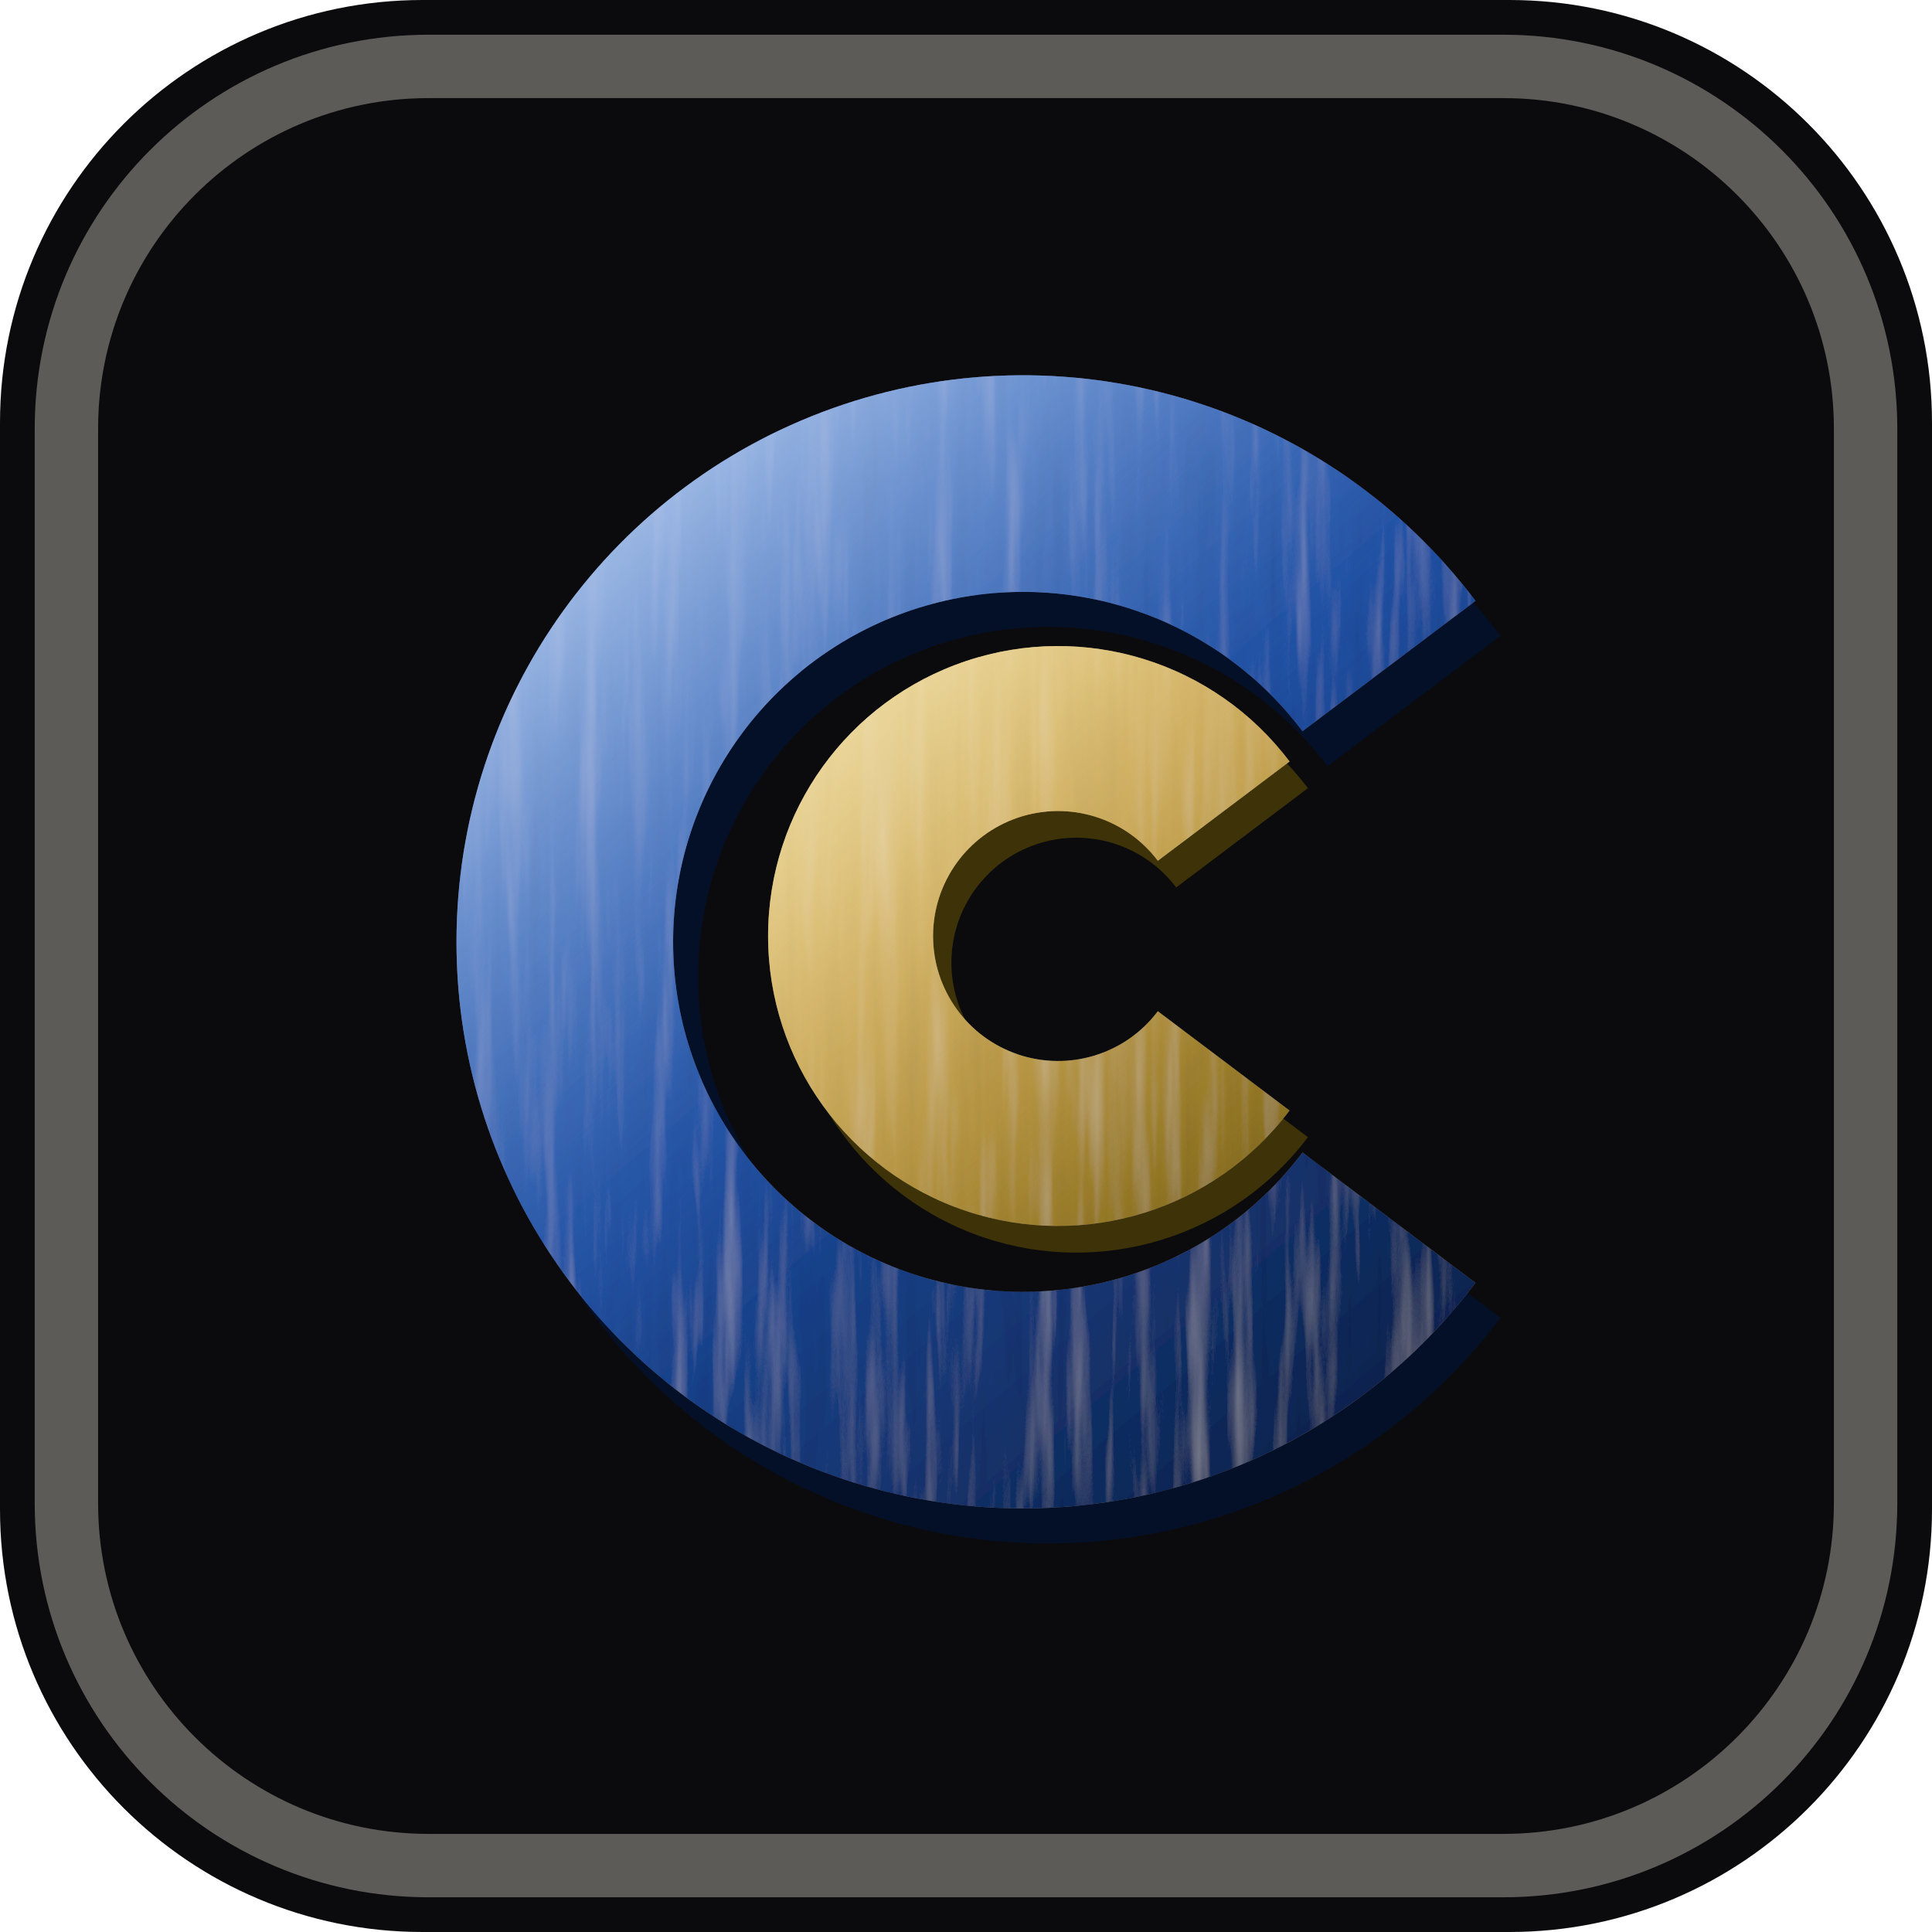
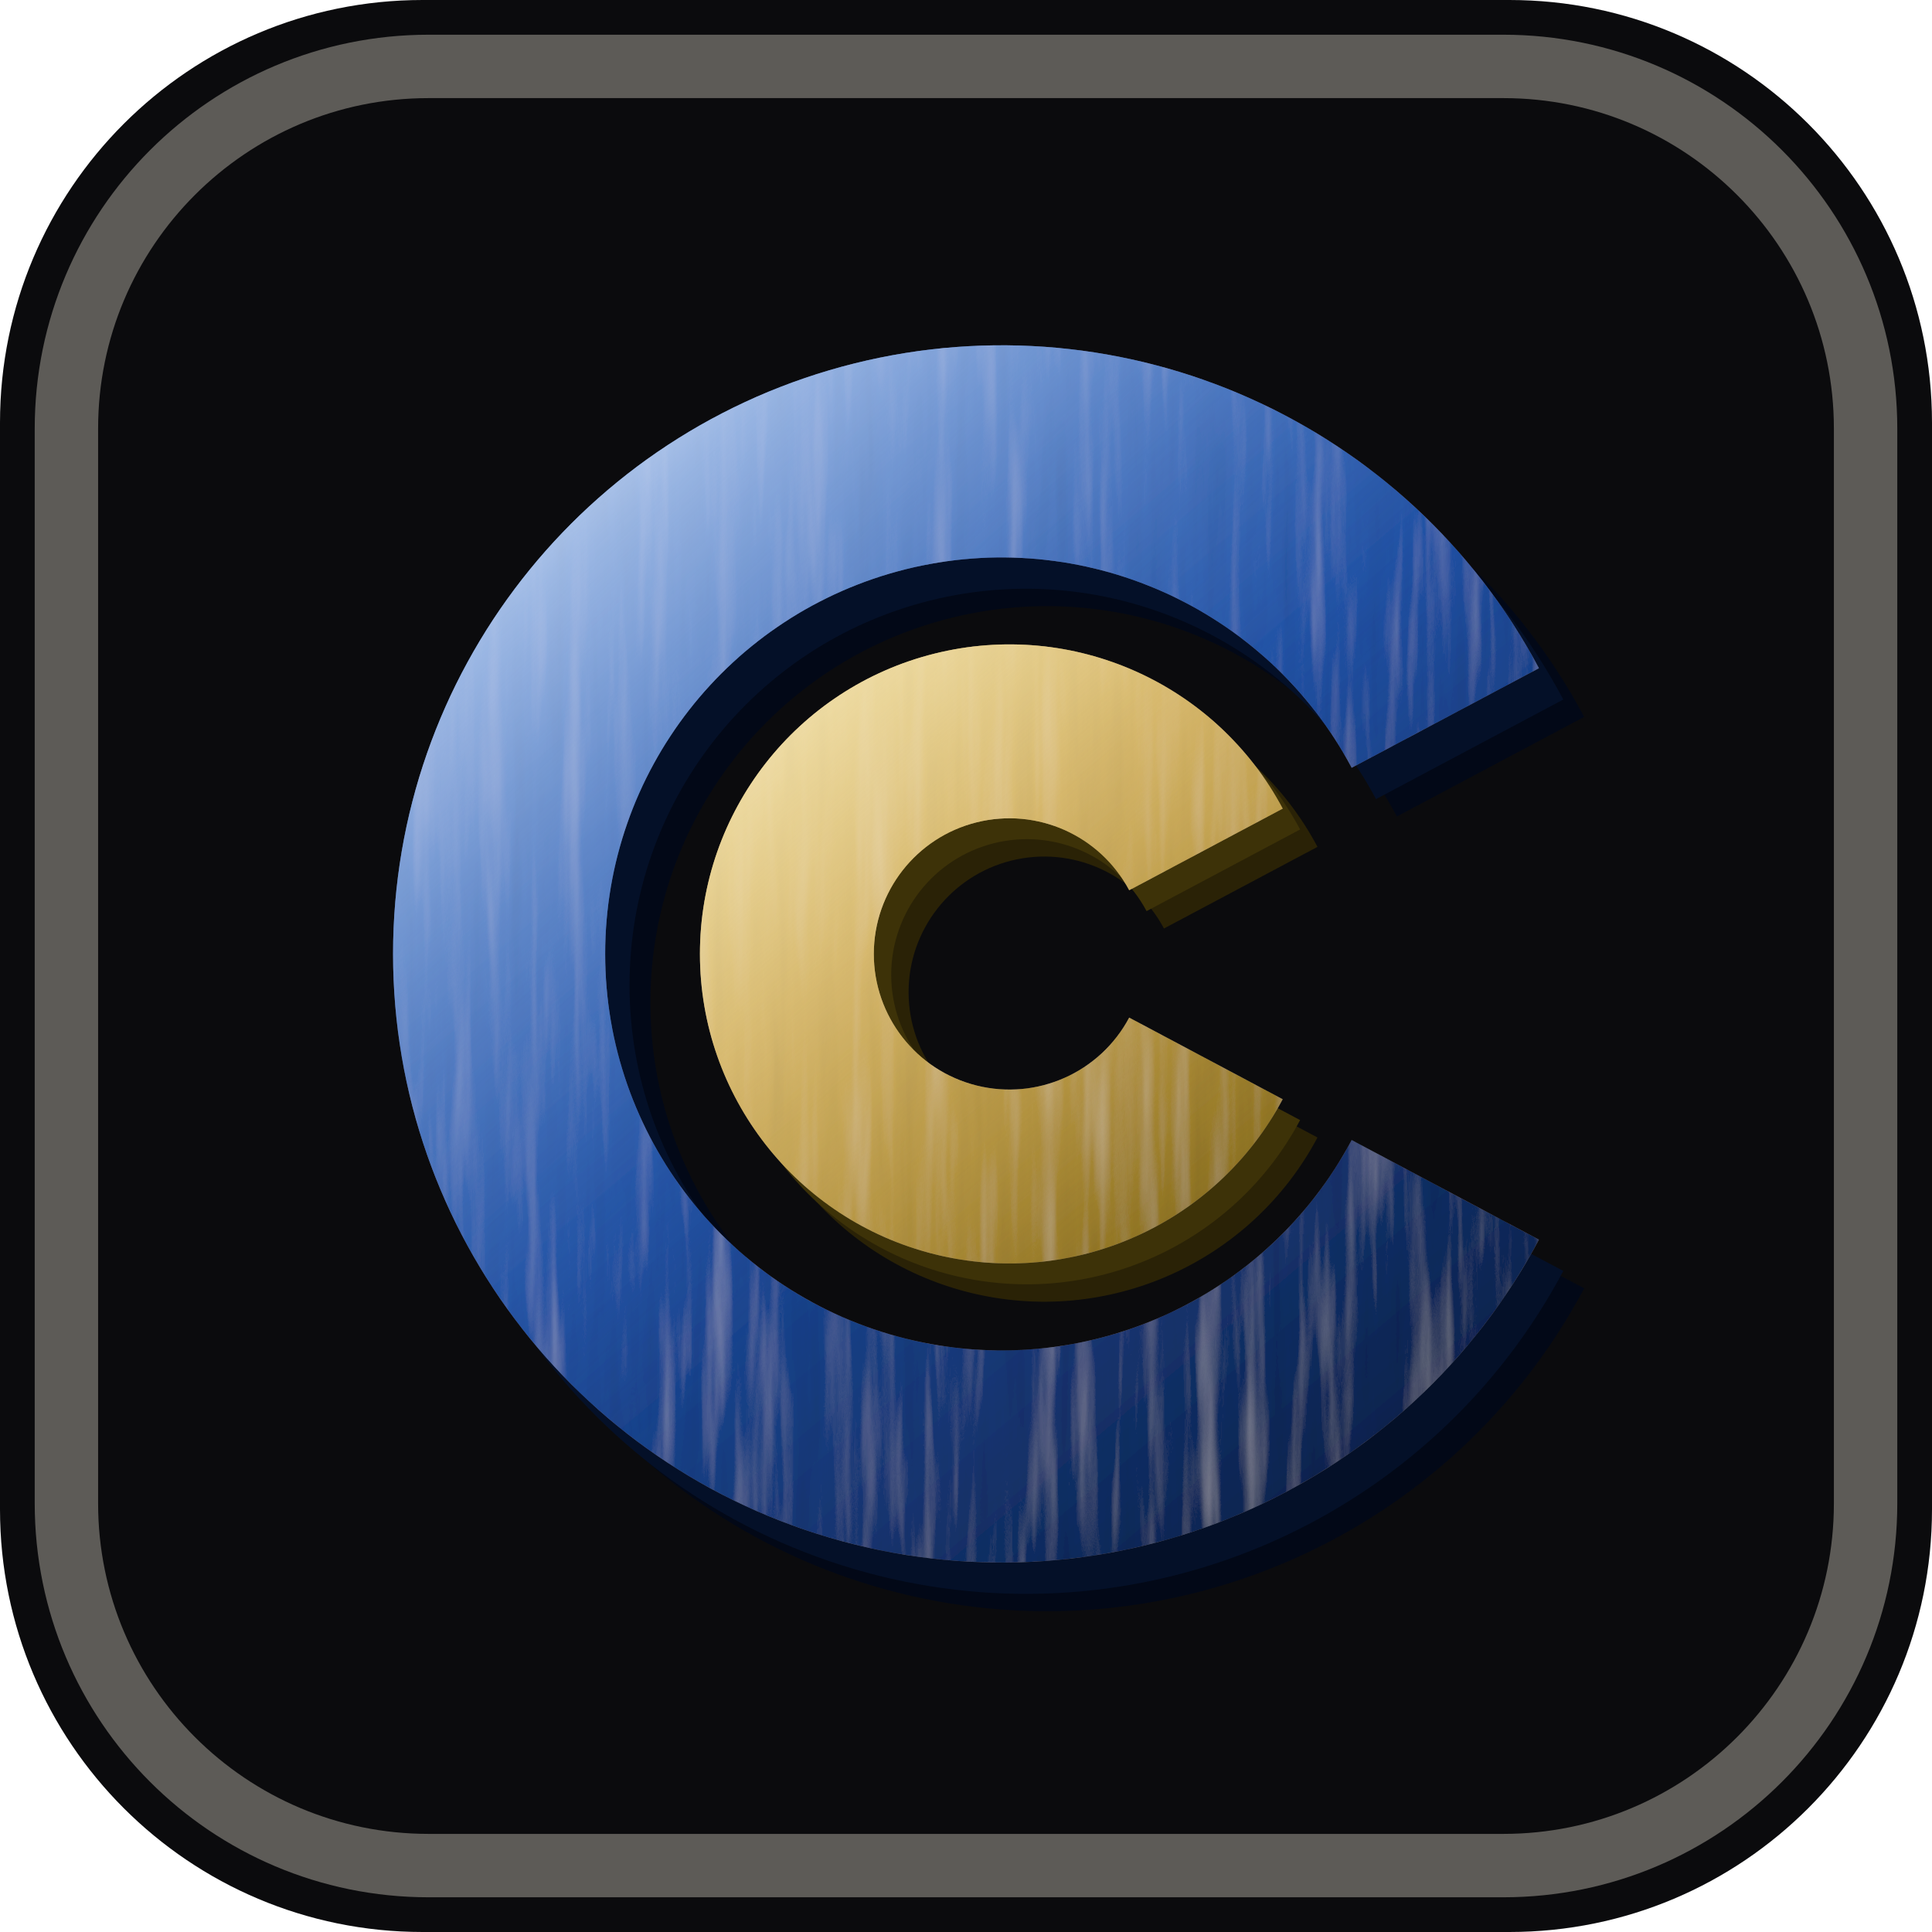
<svg xmlns="http://www.w3.org/2000/svg" viewBox="0 0 32 32" fill="none">
  <defs>
    <linearGradient id="f-blue" x1="18" y1="12" x2="82" y2="88" gradientUnits="userSpaceOnUse">
      <stop offset="0%" stop-color="#c5dcff" />
      <stop offset="18%" stop-color="#4d82d6" />
      <stop offset="48%" stop-color="#1e4fa3" />
      <stop offset="100%" stop-color="#071433" />
    </linearGradient>
    <linearGradient id="f-blue-hi" x1="22" y1="16" x2="58" y2="54" gradientUnits="userSpaceOnUse">
      <stop offset="0%" stop-color="#eef5ff" stop-opacity=".9" />
      <stop offset="100%" stop-color="#1e4fa3" stop-opacity="0" />
    </linearGradient>
    <linearGradient id="f-gold" x1="28" y1="20" x2="78" y2="82" gradientUnits="userSpaceOnUse">
      <stop offset="0%" stop-color="#fff6d2" />
      <stop offset="16%" stop-color="#edd078" />
      <stop offset="42%" stop-color="#c9a34a" />
      <stop offset="72%" stop-color="#8b7020" />
      <stop offset="100%" stop-color="#4a3c0c" />
    </linearGradient>
    <linearGradient id="f-gold-hi" x1="36" y1="26" x2="68" y2="62" gradientUnits="userSpaceOnUse">
      <stop offset="0%" stop-color="#fff8d8" stop-opacity=".95" />
      <stop offset="100%" stop-color="#c9a34a" stop-opacity="0" />
    </linearGradient>
    <filter id="f-brush" x="-8%" y="-8%" width="116%" height="116%">
      <feTurbulence type="fractalNoise" baseFrequency="0.85 0.06" numOctaves="3" seed="3" result="noise" />
      <feColorMatrix type="saturate" values="0" in="noise" result="gray" />
      <feComponentTransfer in="gray" result="grain">
        <feFuncA type="linear" slope="0.42" />
      </feComponentTransfer>
      <feComposite in="grain" in2="SourceAlpha" operator="in" result="clipped" />
      <feBlend in="SourceGraphic" in2="clipped" mode="overlay" />
    </filter>
    <filter id="f-paper" x="0" y="0" width="100%" height="100%">
-       <feTurbulence type="fractalNoise" baseFrequency="0.65" numOctaves="4" seed="11" result="n" />
+       <feTurbulence type="fractalNoise" baseFrequency="1.15" numOctaves="2" seed="11" result="n" />
      <feColorMatrix type="saturate" values="0" in="n" result="g" />
      <feComponentTransfer in="g" result="grain">
-         <feFuncA type="linear" slope="0.22" />
+         <feFuncA type="linear" slope="0.12" />
      </feComponentTransfer>
      <feBlend in="SourceGraphic" in2="grain" mode="multiply" />
    </filter>
    <radialGradient id="f-vignette" cx="50%" cy="38%" r="62%">
      <stop offset="0%" stop-color="#1a1a1f" />
      <stop offset="100%" stop-color="#0b0b0d" />
    </radialGradient>
    <linearGradient id="f-flare" x1="0" y1="0" x2="1" y2="0">
      <stop offset="0%" stop-color="#c9a34a" stop-opacity="0" />
      <stop offset="50%" stop-color="#f0d27a" stop-opacity="1" />
      <stop offset="100%" stop-color="#c9a34a" stop-opacity="0" />
    </linearGradient>
    <filter id="f-flare-glow" x="-40%" y="-400%" width="180%" height="900%">
      <feGaussianBlur stdDeviation="2.4" />
    </filter>
  </defs>
  <rect width="32" height="32" rx="7" fill="#0b0b0d" />
  <rect x="1.1" y="1.1" width="29.8" height="29.8" rx="6" stroke="#d7d2c6" stroke-width="1.05" stroke-opacity=".4" />
-   <g transform="translate(2.2 1.8) scale(0.276)">
-     <path fill="#041028" d="M80.577 29.538 A34 34 0 1 0 80.577 70.462 L70.195 62.638 A21 21 0 1 1 70.195 37.362 Z" transform="translate(1.5 2.1)" />
-     <path fill="url(#f-blue)" d="M80.577 29.538 A34 34 0 1 0 80.577 70.462 L70.195 62.638 A21 21 0 1 1 70.195 37.362 Z" filter="url(#f-brush)" />
-     <path fill="url(#f-blue-hi)" d="M80.577 29.538 A34 34 0 1 0 80.577 70.462 L70.195 62.638 A21 21 0 1 1 70.195 37.362 Z" />
-     <path fill="#3d3208" d="M69.419 39.178 A17.4 17.4 0 1 0 69.419 60.122 L61.513 54.164 A7.5 7.5 0 1 1 61.513 45.136 Z" transform="translate(1.1 1.6)" />
-     <path fill="url(#f-gold)" d="M69.419 39.178 A17.4 17.4 0 1 0 69.419 60.122 L61.513 54.164 A7.5 7.5 0 1 1 61.513 45.136 Z" filter="url(#f-brush)" />
-     <path fill="url(#f-gold-hi)" d="M69.419 39.178 A17.4 17.4 0 1 0 69.419 60.122 L61.513 54.164 A7.5 7.5 0 1 1 61.513 45.136 Z" />
+   <g transform="translate(1.6 1.4) scale(0.288)">
+     <path fill="#020817" d="M82.952 33.568 A35 35 0 1 0 82.952 66.432 L72.18 60.704 A22.8 22.8 0 1 1 72.18 39.296 Z" transform="translate(2.6 2.8)" />
+     <path fill="#041028" d="M82.952 33.568 A35 35 0 1 0 82.952 66.432 L72.18 60.704 A22.8 22.8 0 1 1 72.18 39.296 Z" transform="translate(1.4 1.8)" />
+     <path fill="url(#f-blue)" d="M82.952 33.568 A35 35 0 1 0 82.952 66.432 L72.18 60.704 A22.8 22.8 0 1 1 72.18 39.296 Z" filter="url(#f-brush)" />
+     <path fill="url(#f-blue-hi)" d="M82.952 33.568 A35 35 0 1 0 82.952 66.432 L72.18 60.704 A22.8 22.8 0 1 1 72.18 39.296 Z" />
+     <path fill="#2a2206" d="M68.215 41.643 A17.8 17.8 0 1 0 68.215 58.357 L59.385 53.662 A7.8 7.8 0 1 1 59.385 46.338 Z" transform="translate(2 2.2)" />
+     <path fill="#3d3208" d="M68.215 41.643 A17.8 17.8 0 1 0 68.215 58.357 L59.385 53.662 A7.8 7.8 0 1 1 59.385 46.338 Z" transform="translate(1 1.2)" />
+     <path fill="url(#f-gold)" d="M68.215 41.643 A17.8 17.8 0 1 0 68.215 58.357 L59.385 53.662 A7.8 7.8 0 1 1 59.385 46.338 Z" filter="url(#f-brush)" />
+     <path fill="url(#f-gold-hi)" d="M68.215 41.643 A17.8 17.8 0 1 0 68.215 58.357 L59.385 53.662 A7.8 7.8 0 1 1 59.385 46.338 Z" />
  </g>
</svg>
